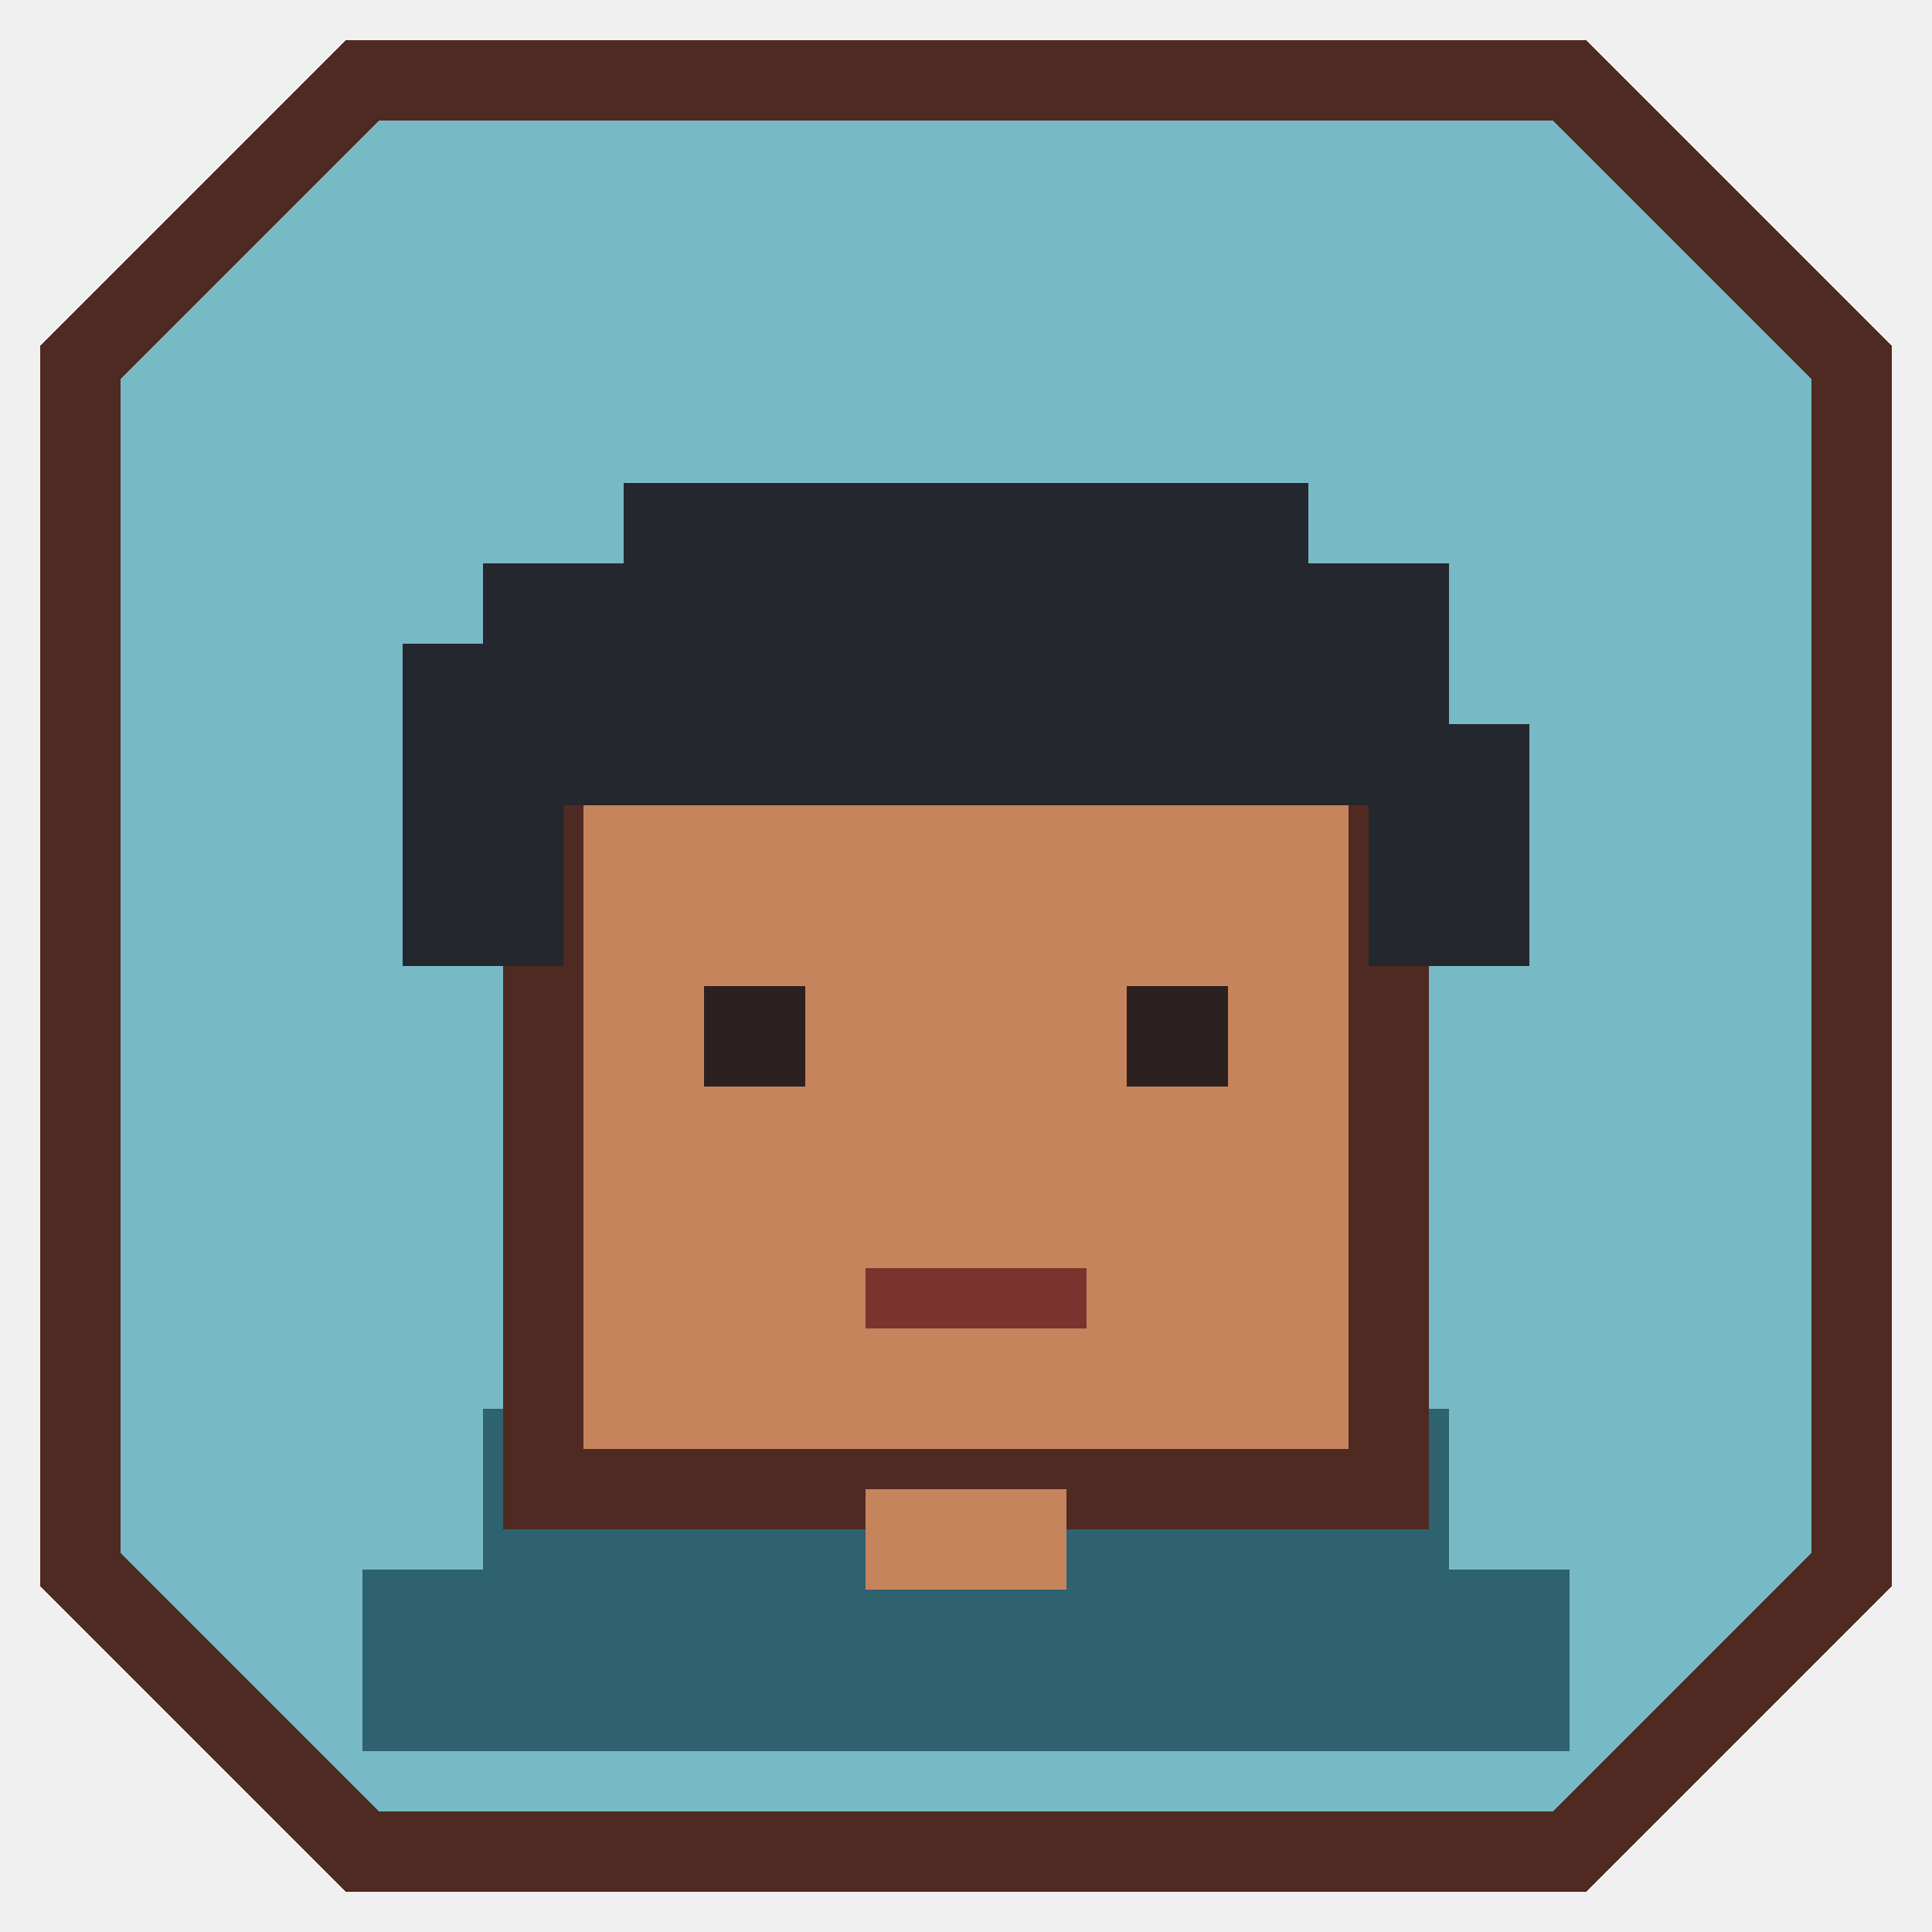
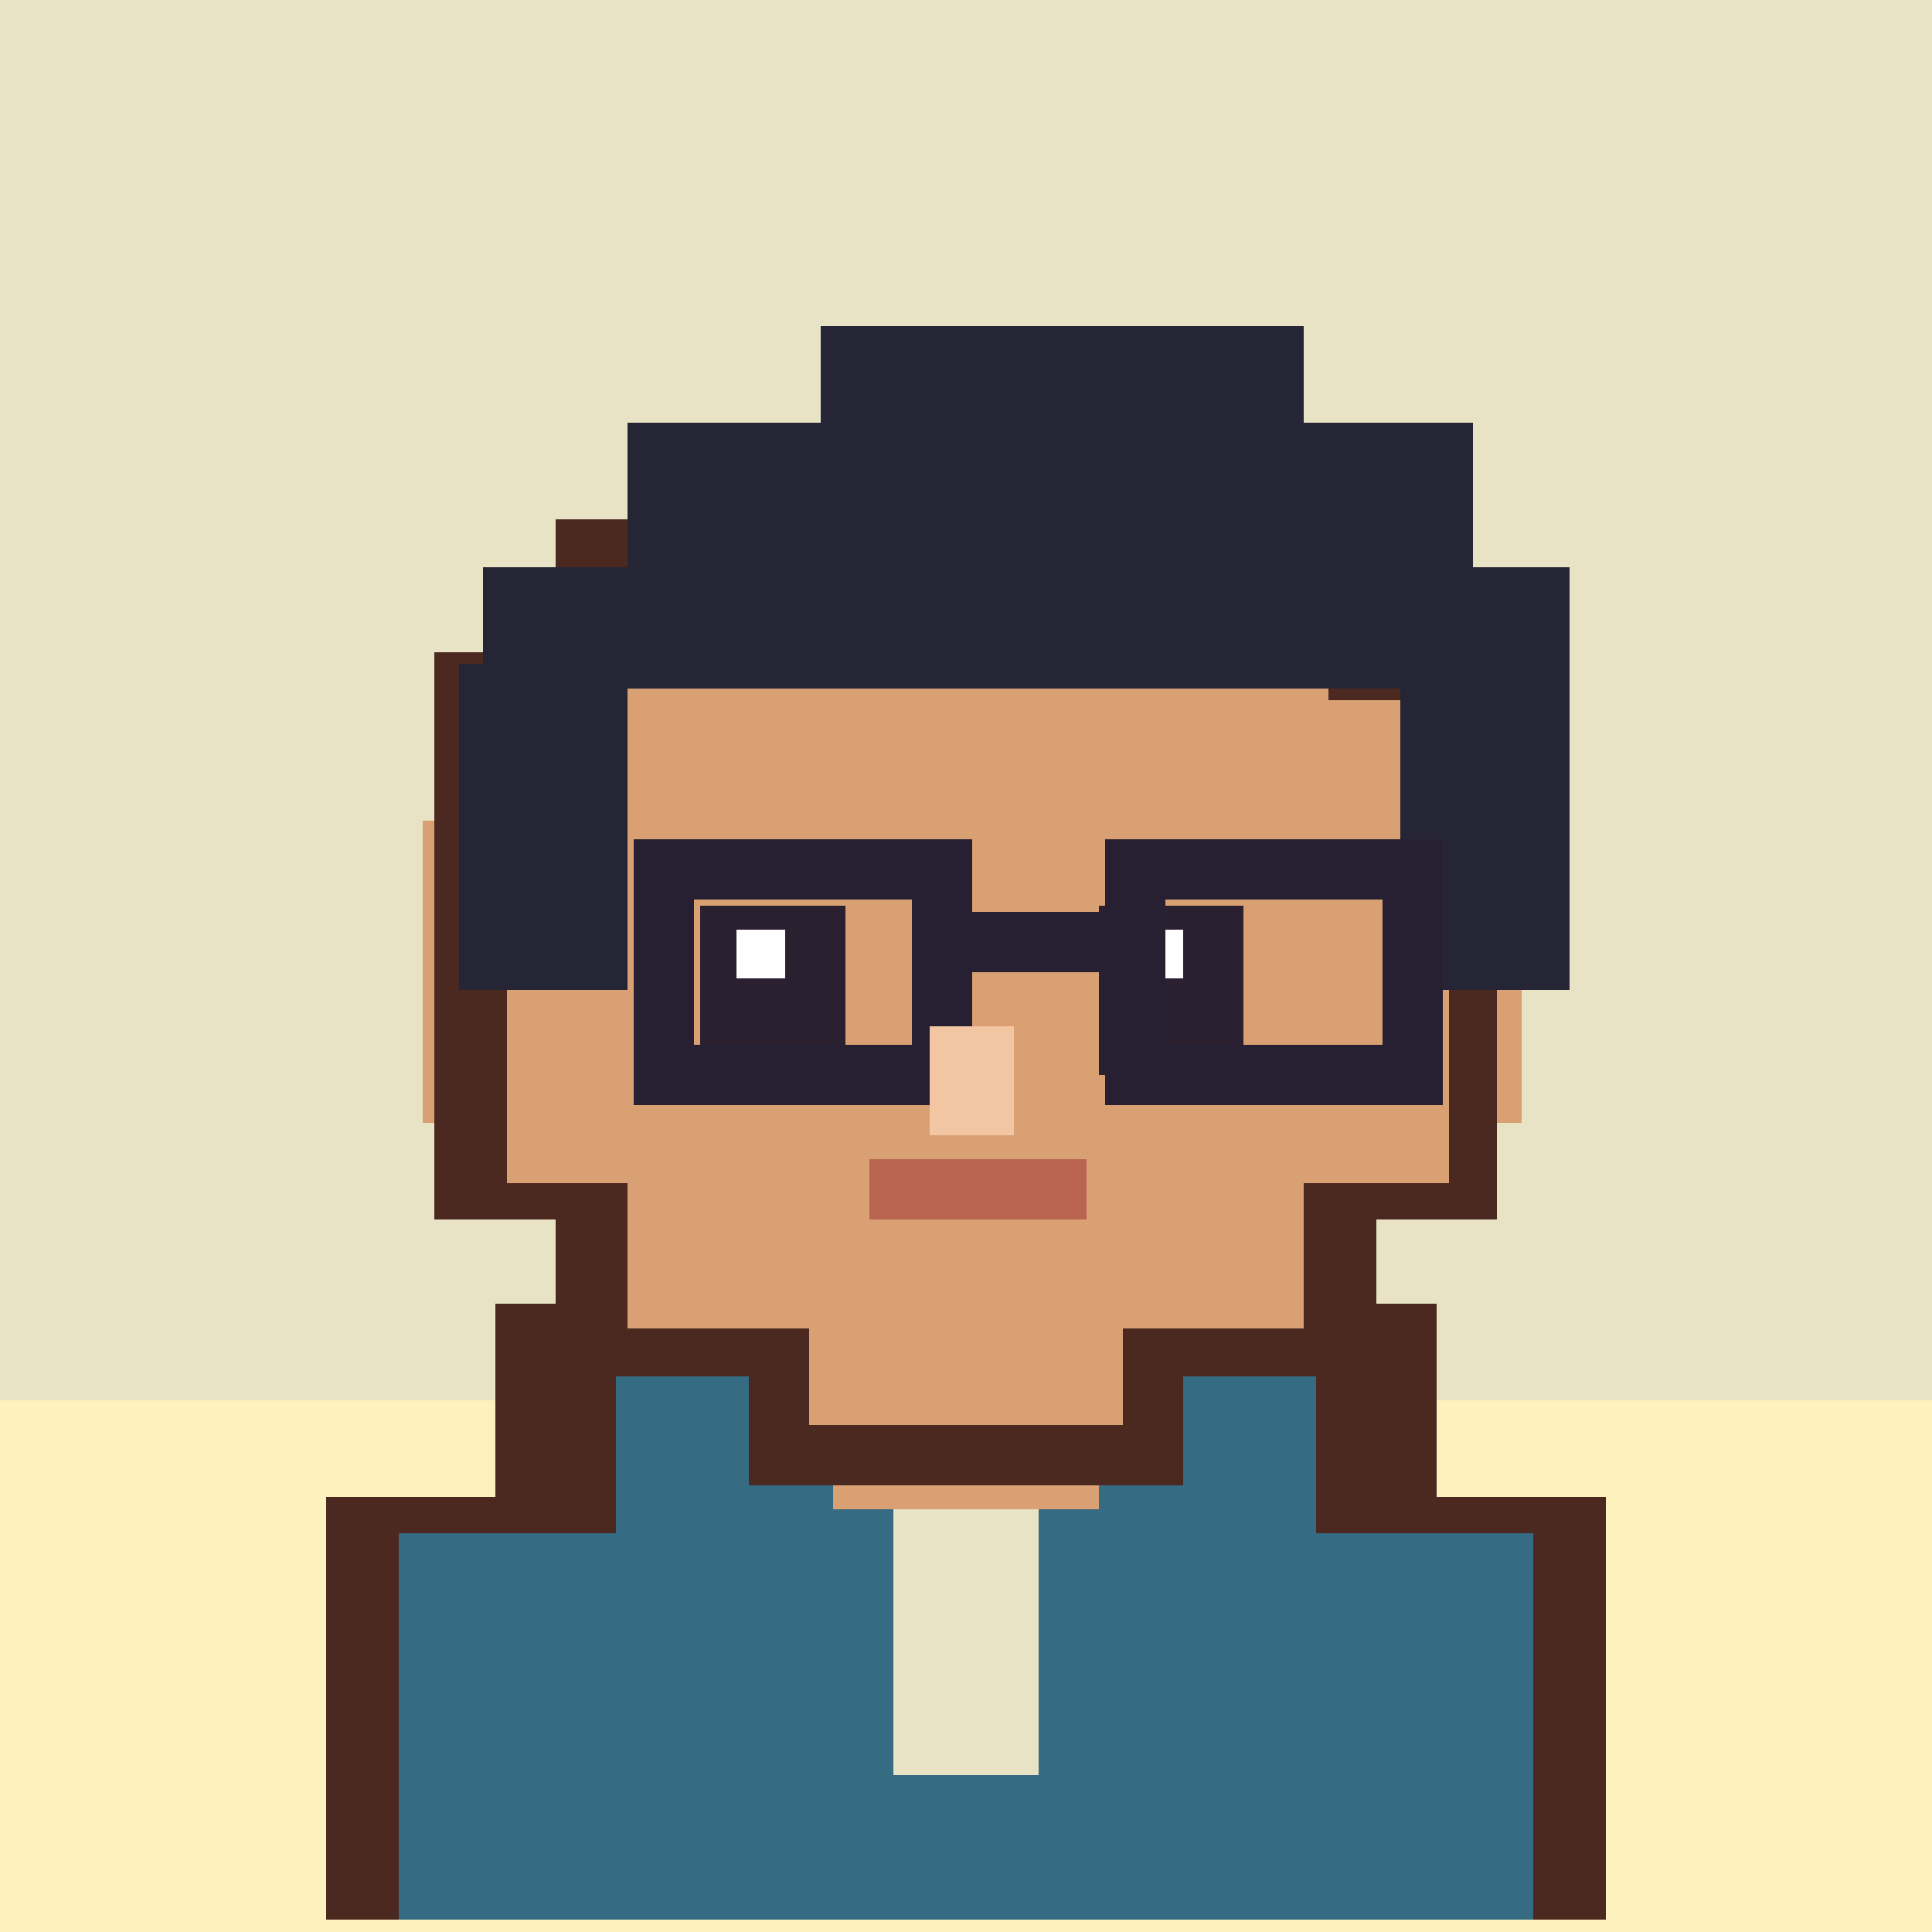
- <svg xmlns="http://www.w3.org/2000/svg" viewBox="0 0 96 96" shape-rendering="crispEdges">
-   <path fill="#78B9C6" stroke="#4F2A22" stroke-width="4" d="M18 4h60l14 14v60L78 92H18L4 78V18z" />
-   <rect x="24" y="70" width="48" height="17" fill="#2E626F" />
-   <rect x="18" y="78" width="60" height="9" fill="#2E626F" />
-   <rect x="27" y="36" width="42" height="38" fill="#C6845C" stroke="#4F2A22" stroke-width="4" />
-   <path fill="#24272D" d="M24 28h48v8H76v12h-8V40H28v8h-8V32h4z" />
-   <rect x="31" y="24" width="34" height="8" fill="#24272D" />
-   <rect x="35" y="49" width="5" height="5" fill="#2D2020" />
-   <rect x="56" y="49" width="5" height="5" fill="#2D2020" />
-   <rect x="43" y="63" width="11" height="3" fill="#7A332D" />
-   <rect x="43" y="74" width="10" height="5" fill="#C6845C" />
+ <svg xmlns="http://www.w3.org/2000/svg" viewBox="0 0 160 160" shape-rendering="crispEdges">
+   <path fill="#e7e3c4" d="M0 0h160v160H0z" />
+   <path fill="#fff1bd" d="M0 116h160v44H0z" />
+   <path fill="#4b2921" d="M27 159v-35h14v-16h78v16h14v35z" />
+   <path fill="#356b83" d="M33 159v-32h18v-14h58v14h18v32z" />
+   <path fill="#e7e3c4" d="M74 113h12v34H74z" />
+   <path fill="#d8a073" d="M69 103h22v22H69zM35 68h17v25H35zm73 0h18v25h-18z" />
+   <path fill="#4b2921" d="M46 43h68v11h10v47h-10v13H98v9H62v-9H46v-13H36V54h10z" />
+   <path fill="#d8a073" d="M50 48h60v10h10v40h-12v12H93v8H67v-8H52V98H42V58h8z" />
+   <path fill="#252535" d="M40 47h12V35h16V27h40v8h14v12h8v35h-14V57H52v25H38V55h2z" />
+   <path fill="#2a2030" d="M58 75h12v14H58zm33 0h12v14H91z" />
+   <path fill="#fff" d="M61 77h4v4h-4zm33 0h4v4h-4z" />
+   <g fill="none" stroke="#272033" stroke-width="5">
+     <path d="M55 72h23v17H55zm39 0h23v17H94zM78 78h16" />
+   </g>
+   <path fill="#b86451" d="M72 96h18v5H72z" />
+   <path fill="#f3c6a3" d="M77 85h7v9h-7z" />
</svg>
